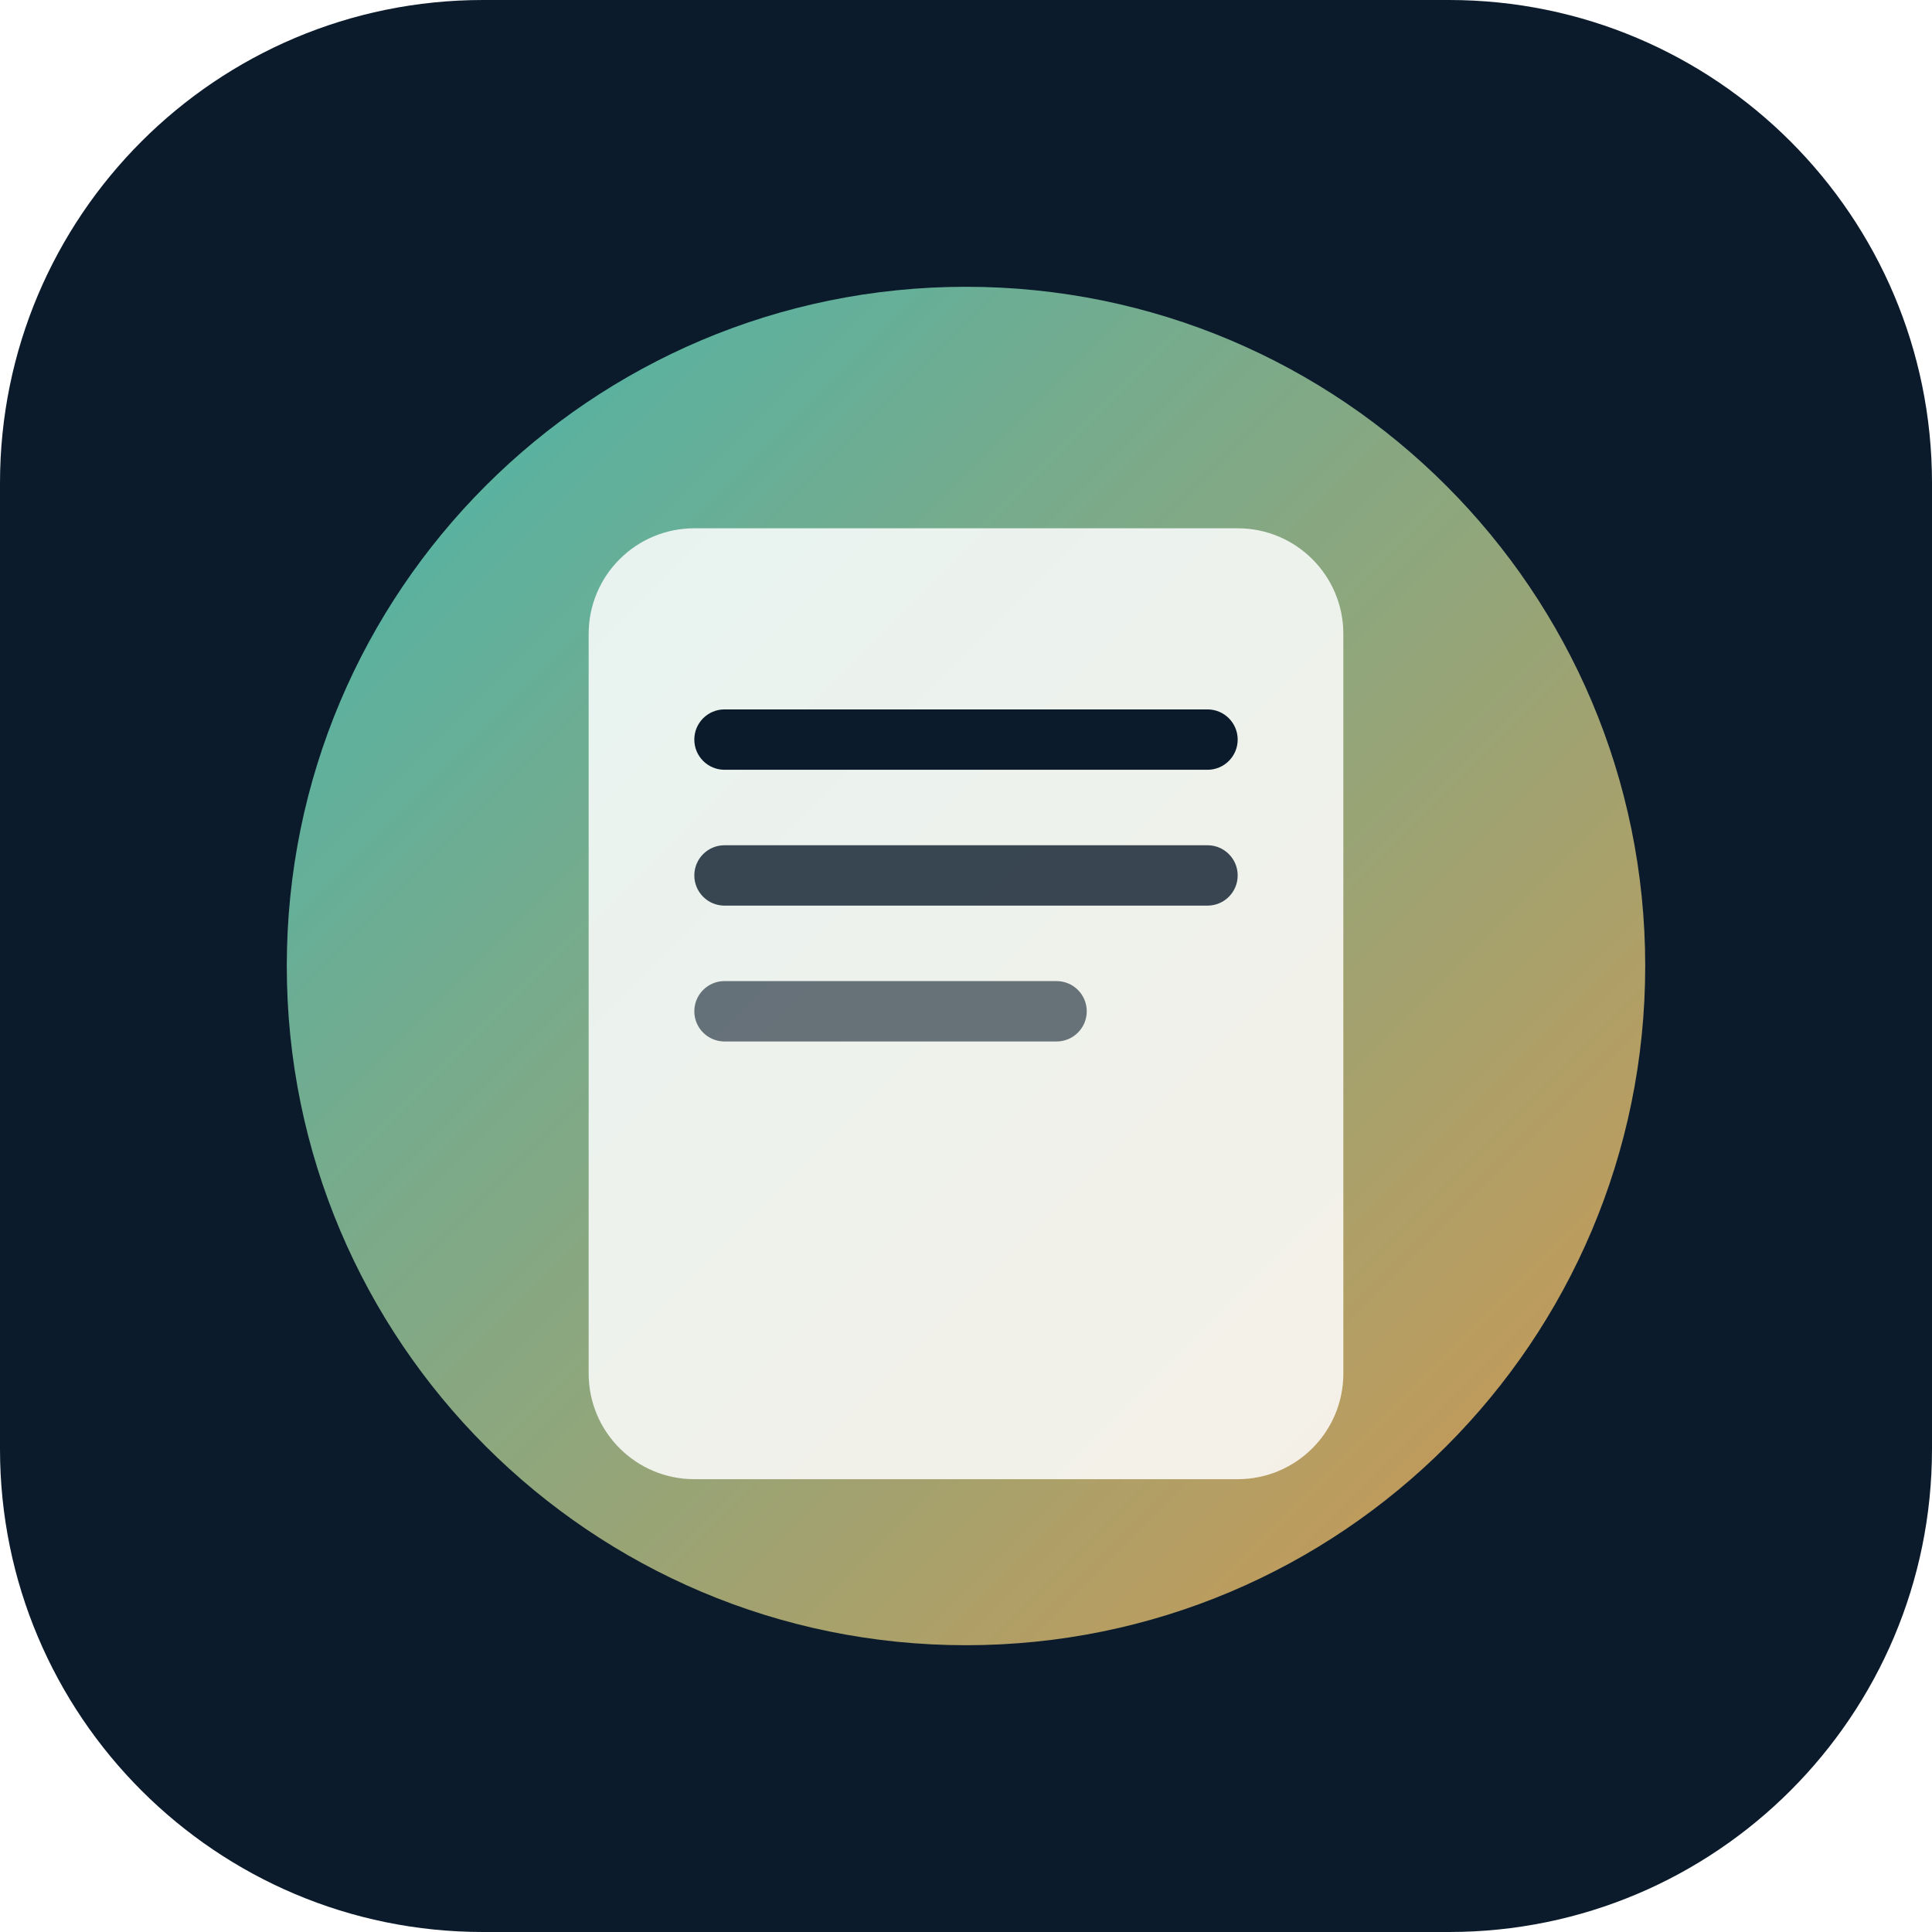
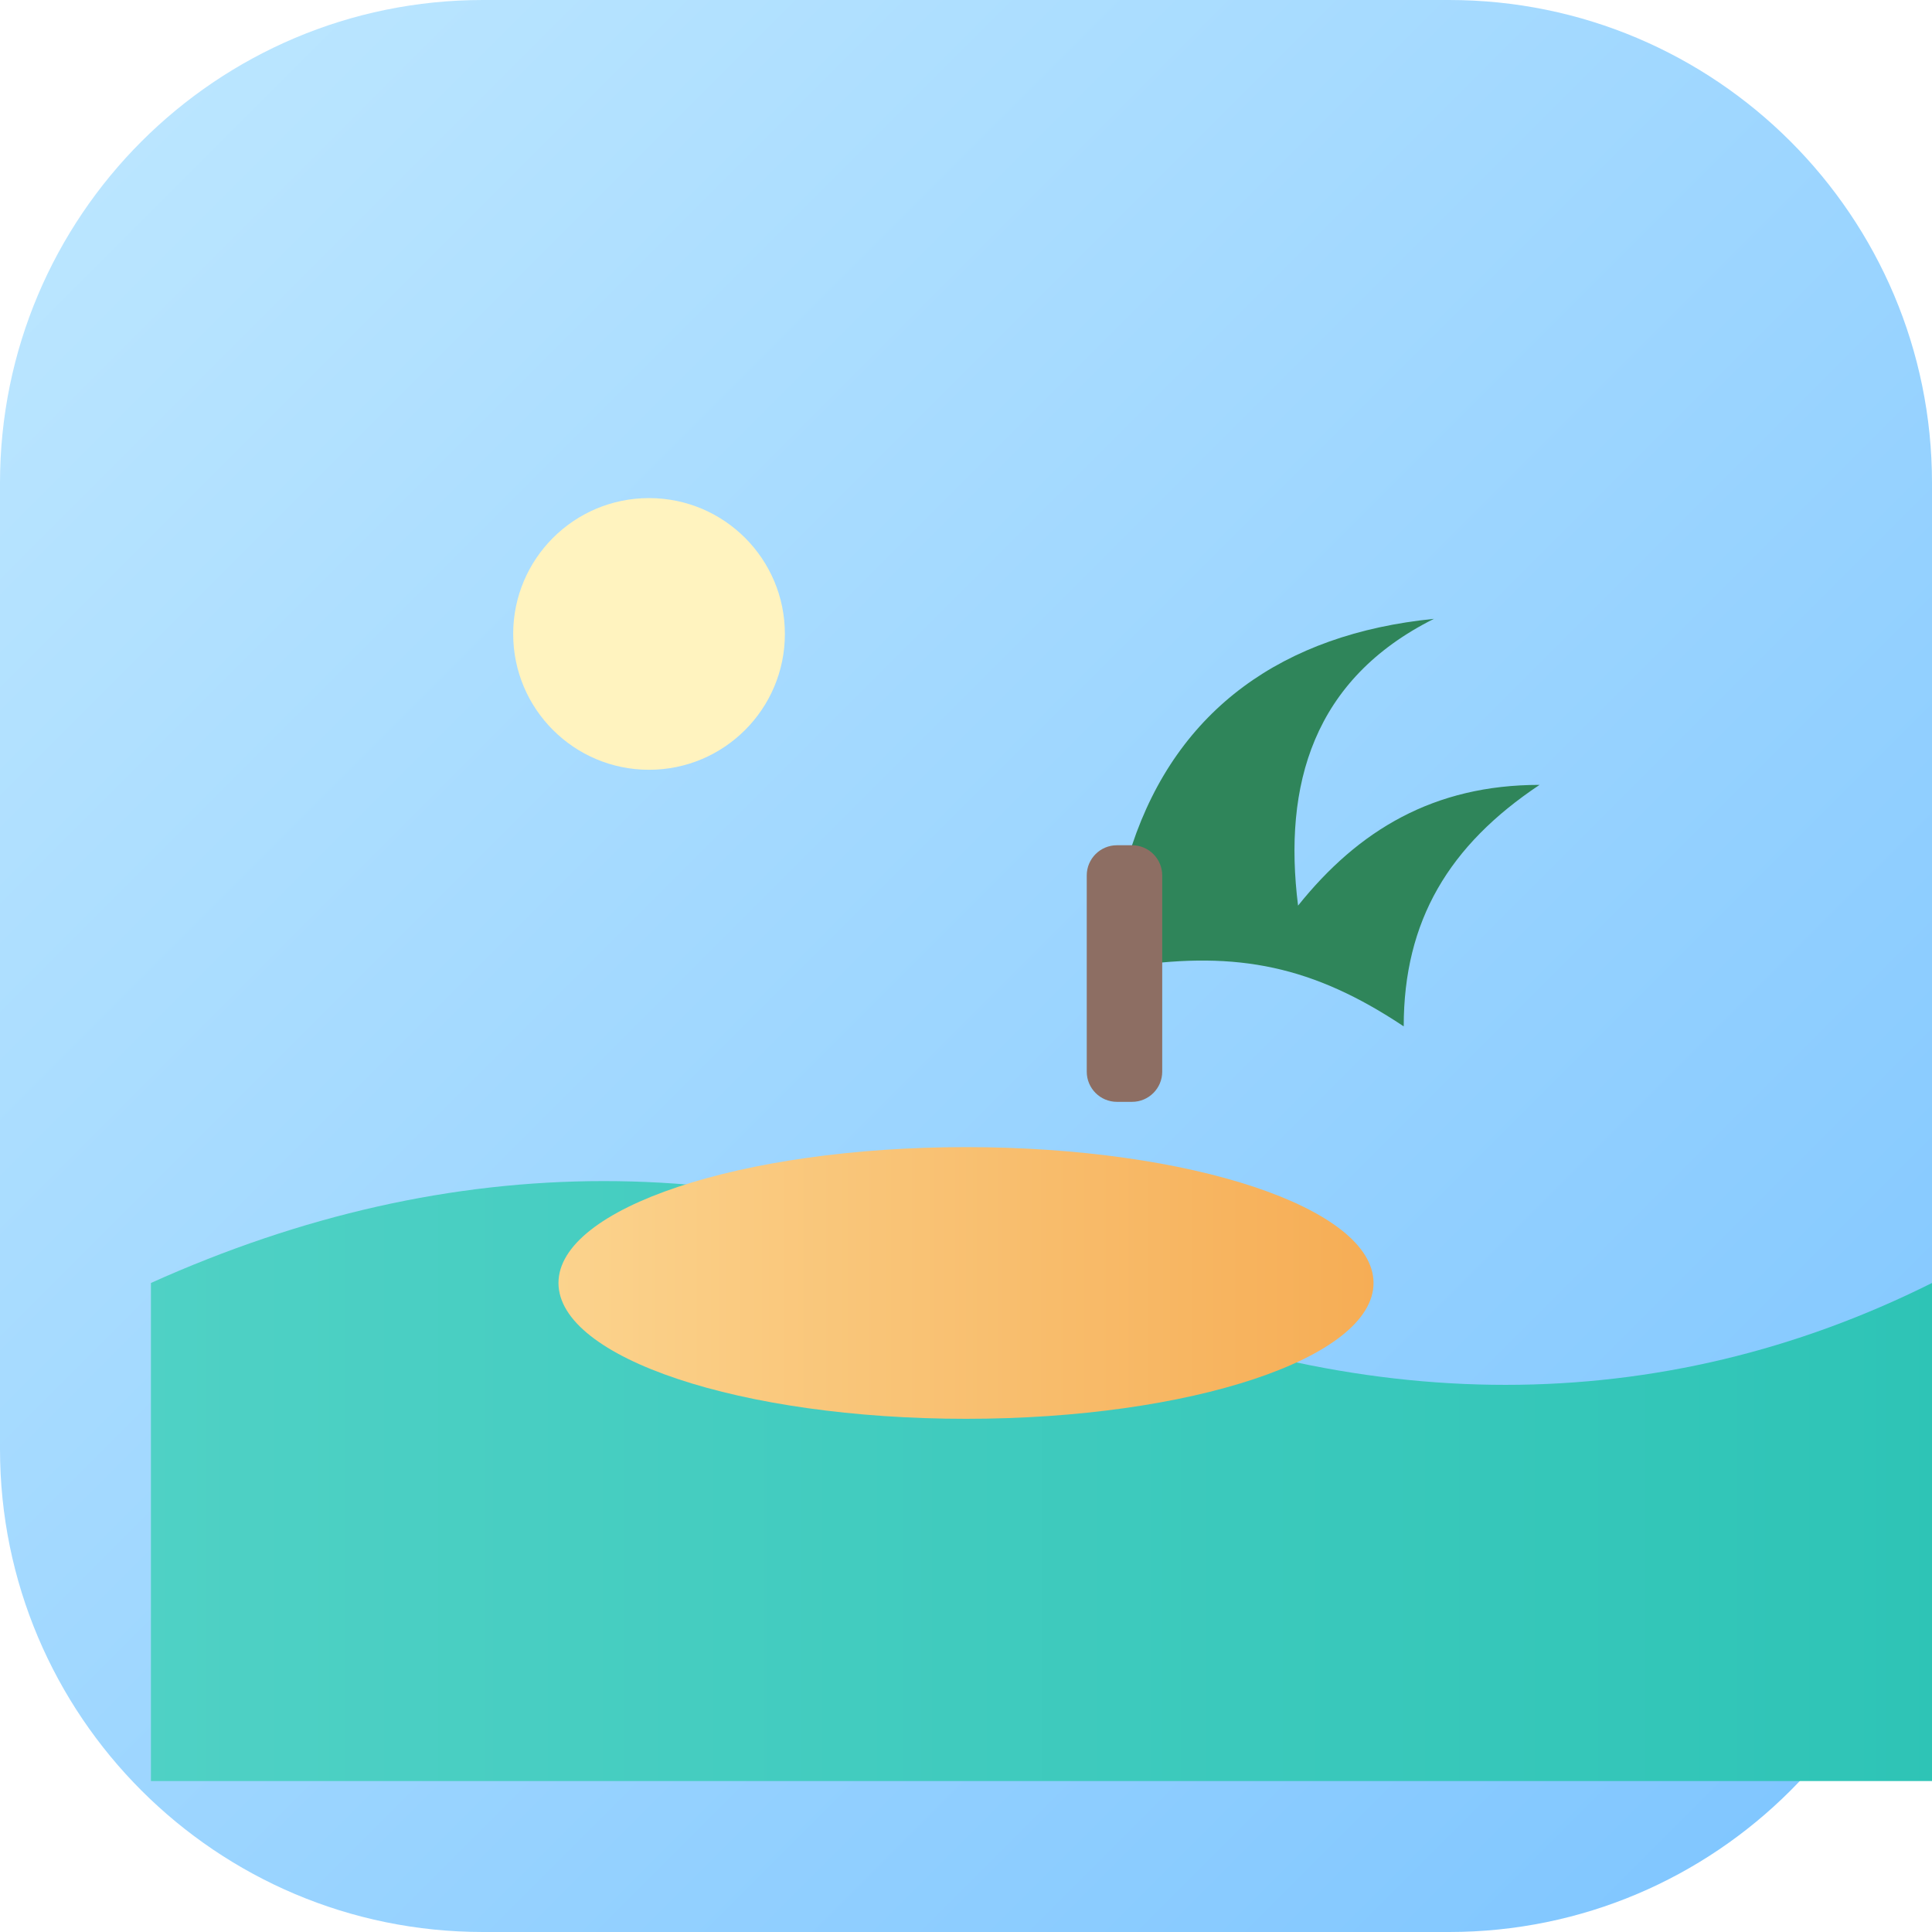
<svg xmlns="http://www.w3.org/2000/svg" width="256" height="256" viewBox="0 0 256 256">
  <defs>
-     <linearGradient id="g" x1="0" y1="0" x2="1" y2="1">
+     <linearGradient id="sky" x1="0" y1="0" x2="1" y2="1">
+       <stop offset="0%" stop-color="#bfe8ff" />
+       <stop offset="100%" stop-color="#7cc4ff" />
+     </linearGradient>
+     <linearGradient id="sea" x1="0" y1="0" x2="1" y2="0">
      <stop offset="0%" stop-color="#4fd1c5" />
+       <stop offset="100%" stop-color="#2ec4b6" />
+     </linearGradient>
+     <linearGradient id="sand" x1="0" y1="0" x2="1" y2="0">
+       <stop offset="0%" stop-color="#fbd38d" />
      <stop offset="100%" stop-color="#f6ad55" />
    </linearGradient>
  </defs>
-   <rect width="256" height="256" rx="64" fill="#0b1b2b" />
-   <circle cx="128" cy="128" r="90" fill="url(#g)" opacity="0.85" />
-   <rect x="78" y="70" width="100" height="126" rx="14" fill="rgba(255,255,255,0.85)" />
-   <rect x="92" y="94" width="72" height="8" rx="4" fill="#0b1b2b" />
-   <rect x="92" y="112" width="72" height="8" rx="4" fill="#0b1b2b" opacity="0.8" />
-   <rect x="92" y="130" width="52" height="8" rx="4" fill="#0b1b2b" opacity="0.6" />
+   <rect width="256" height="256" rx="64" fill="url(#sky)" />
+   <path d="M20 170c40-18 80-18 120 0s80 18 116 0v66H20z" fill="url(#sea)" />
+   <ellipse cx="128" cy="170" rx="54" ry="18" fill="url(#sand)" />
+   <circle cx="86" cy="84" r="18" fill="#fff3bf" />
+   <path d="M150 112c6-18 20-28 40-30-16 8-20 22-18 38 8-10 18-16 32-16-12 8-18 18-18 32-12-8-22-10-36-8z" fill="#2f855a" />
+   <rect x="144" y="112" width="10" height="34" rx="4" fill="#8d6e63" />
</svg>
